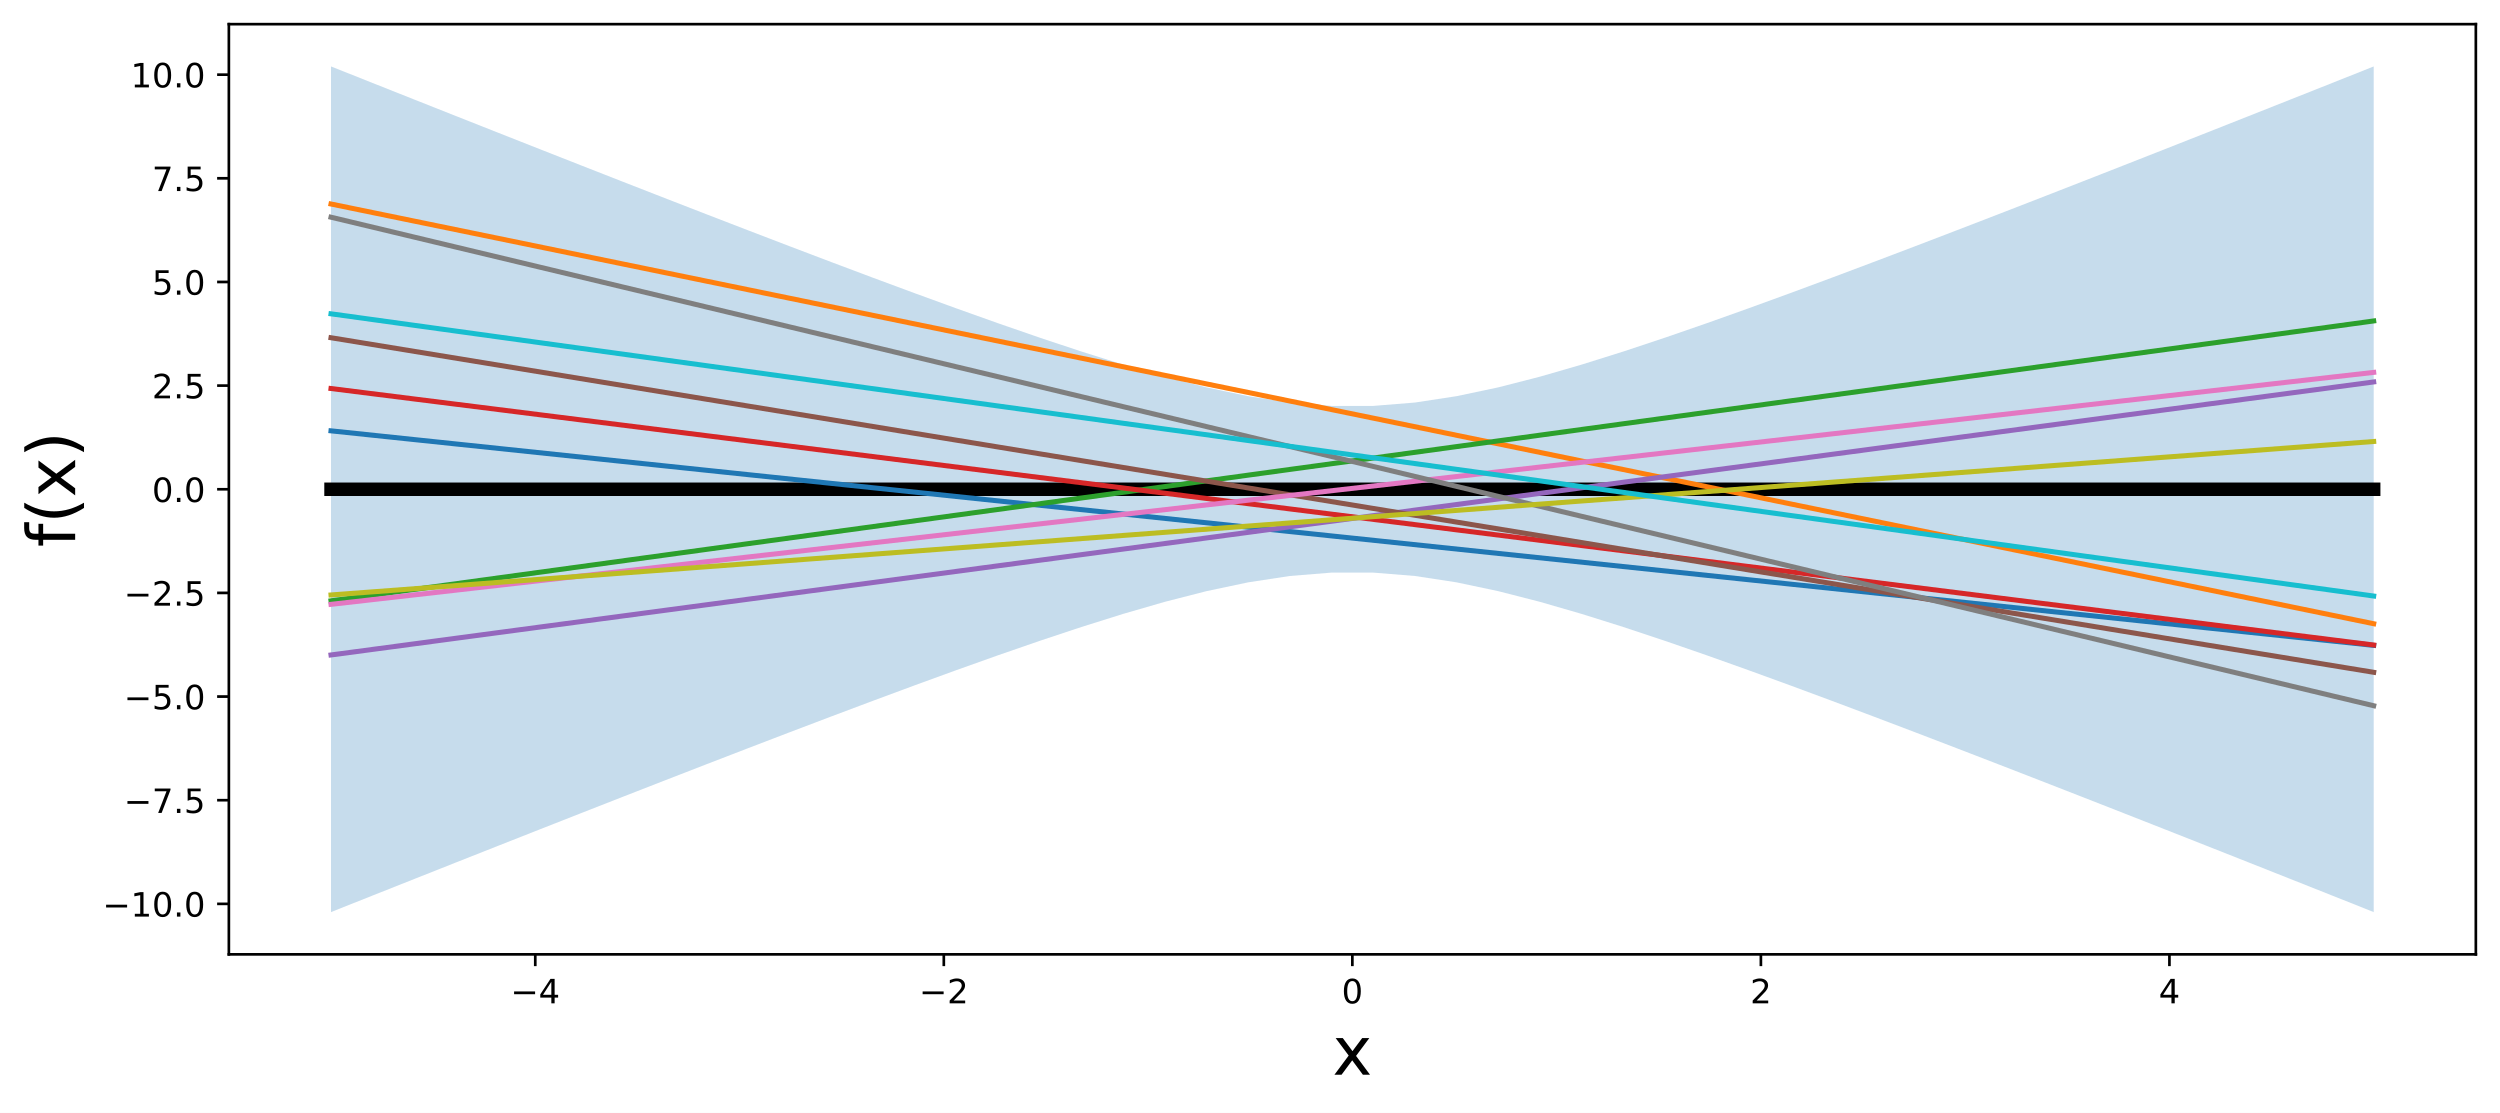
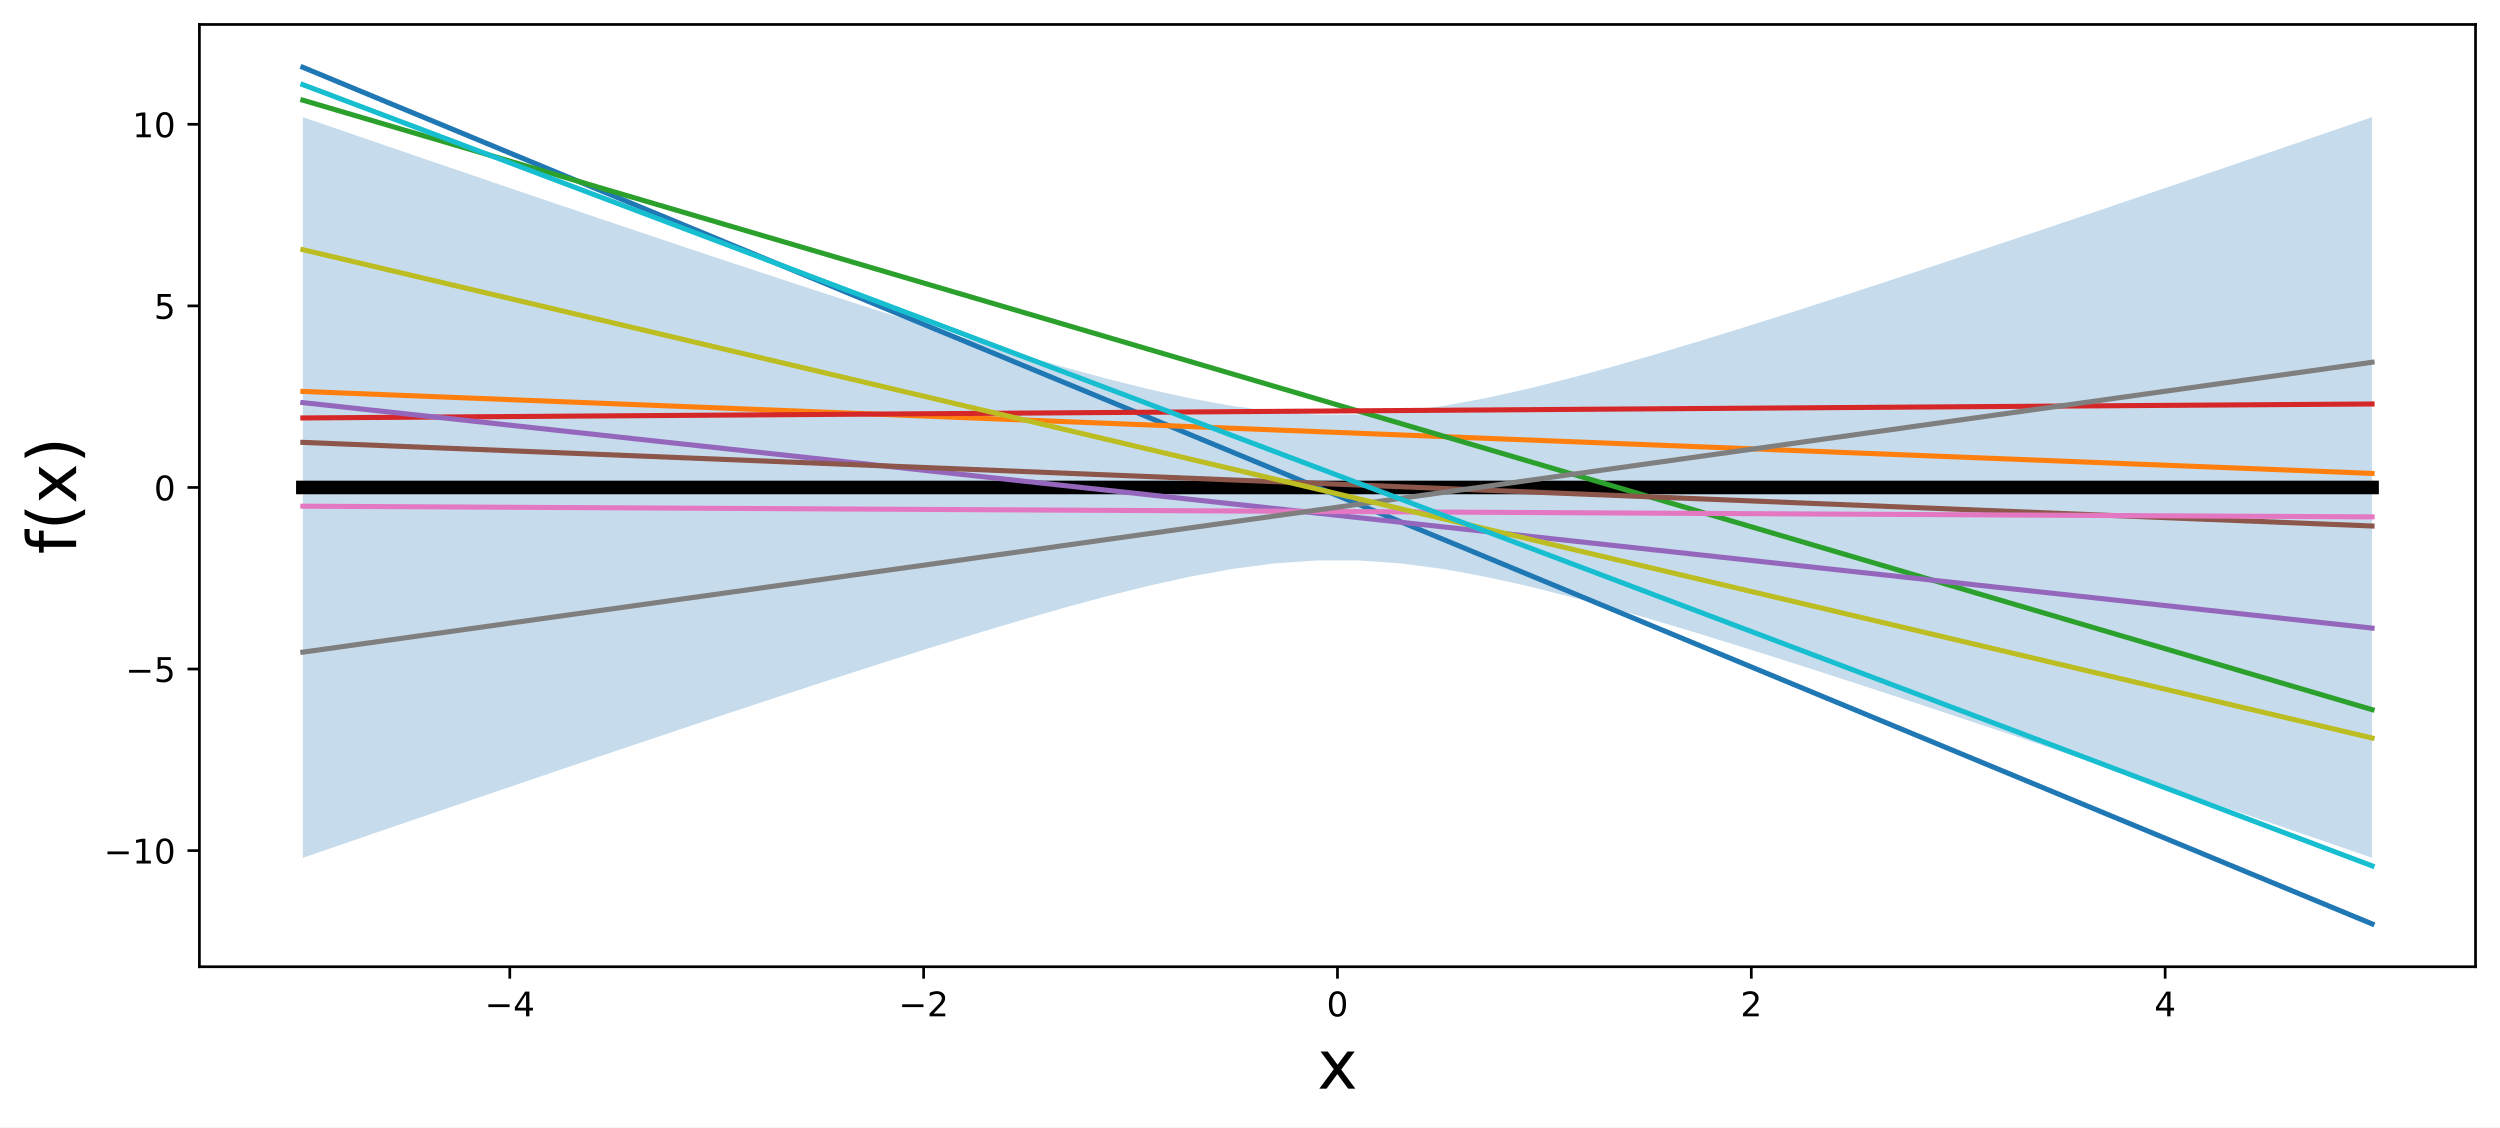
- <svg xmlns="http://www.w3.org/2000/svg" xmlns:xlink="http://www.w3.org/1999/xlink" width="745.002pt" height="331.634pt" viewBox="0 0 745.002 331.634" version="1.1">
+ <svg xmlns="http://www.w3.org/2000/svg" xmlns:xlink="http://www.w3.org/1999/xlink" width="735.461pt" height="331.634pt" viewBox="0 0 735.461 331.634" version="1.1">
  <defs>
    <style type="text/css">*{stroke-linejoin: round; stroke-linecap: butt}</style>
  </defs>
  <g id="figure_1">
    <g id="patch_1">
-       <path d="M 0 331.634  L 745.002 331.634  L 745.002 0  L 0 0  z " style="fill: #ffffff" />
+       <path d="M 0 331.634  L 735.461 331.634  L 735.461 0  L 0 0  z " style="fill: #ffffff" />
    </g>
    <g id="axes_1">
      <g id="patch_2">
-         <path d="M 68.202 284.4  L 737.802 284.4  L 737.802 7.2  L 68.202 7.2  z " style="fill: #ffffff" />
+         <path d="M 58.661 284.4  L 728.261 284.4  L 728.261 7.2  L 58.661 7.2  z " style="fill: #ffffff" />
      </g>
      <g id="PolyCollection_1">
-         <path d="M 98.638 19.8  L 98.638 271.8  L 111.061 266.859  L 123.484 261.927  L 135.907 257.004  L 148.33 252.093  L 160.753 247.195  L 173.176 242.312  L 185.599 237.446  L 198.022 232.601  L 210.445 227.779  L 222.868 222.986  L 235.291 218.226  L 247.714 213.508  L 260.137 208.839  L 272.56 204.233  L 284.983 199.706  L 297.406 195.278  L 309.829 190.979  L 322.252 186.85  L 334.675 182.947  L 347.098 179.35  L 359.521 176.167  L 371.944 173.541  L 384.367 171.643  L 396.79 170.639  L 409.213 170.639  L 421.636 171.643  L 434.059 173.541  L 446.482 176.167  L 458.905 179.35  L 471.328 182.947  L 483.751 186.85  L 496.174 190.979  L 508.597 195.278  L 521.02 199.706  L 533.443 204.233  L 545.866 208.839  L 558.289 213.508  L 570.712 218.226  L 583.135 222.986  L 595.558 227.779  L 607.981 232.601  L 620.404 237.446  L 632.827 242.312  L 645.25 247.195  L 657.673 252.093  L 670.096 257.004  L 682.519 261.927  L 694.942 266.859  L 707.365 271.8  L 707.365 19.8  L 707.365 19.8  L 694.942 24.741  L 682.519 29.673  L 670.096 34.596  L 657.673 39.507  L 645.25 44.405  L 632.827 49.288  L 620.404 54.154  L 607.981 58.999  L 595.558 63.821  L 583.135 68.614  L 570.712 73.374  L 558.289 78.092  L 545.866 82.761  L 533.443 87.367  L 521.02 91.894  L 508.597 96.322  L 496.174 100.621  L 483.751 104.75  L 471.328 108.653  L 458.905 112.25  L 446.482 115.433  L 434.059 118.059  L 421.636 119.957  L 409.213 120.961  L 396.79 120.961  L 384.367 119.957  L 371.944 118.059  L 359.521 115.433  L 347.098 112.25  L 334.675 108.653  L 322.252 104.75  L 309.829 100.621  L 297.406 96.322  L 284.983 91.894  L 272.56 87.367  L 260.137 82.761  L 247.714 78.092  L 235.291 73.374  L 222.868 68.614  L 210.445 63.821  L 198.022 58.999  L 185.599 54.154  L 173.176 49.288  L 160.753 44.405  L 148.33 39.507  L 135.907 34.596  L 123.484 29.673  L 111.061 24.741  L 98.638 19.8  z " clip-path="url(#p9e3cfed2d1)" style="fill: #1f77b4; fill-opacity: 0.25" />
+         <path d="M 89.097 34.459  L 89.097 252.35  L 101.52 248.078  L 113.943 243.813  L 126.366 239.557  L 138.789 235.311  L 151.212 231.076  L 163.635 226.854  L 176.058 222.646  L 188.481 218.457  L 200.904 214.288  L 213.327 210.143  L 225.75 206.028  L 238.173 201.948  L 250.596 197.911  L 263.019 193.929  L 275.442 190.014  L 287.865 186.185  L 300.288 182.468  L 312.711 178.898  L 325.134 175.524  L 337.557 172.413  L 349.98 169.661  L 362.403 167.391  L 374.826 165.749  L 387.249 164.881  L 399.672 164.881  L 412.095 165.749  L 424.518 167.391  L 436.941 169.661  L 449.364 172.413  L 461.787 175.524  L 474.21 178.898  L 486.633 182.468  L 499.056 186.185  L 511.479 190.014  L 523.902 193.929  L 536.326 197.911  L 548.749 201.948  L 561.172 206.028  L 573.595 210.143  L 586.018 214.288  L 598.441 218.457  L 610.864 222.646  L 623.287 226.854  L 635.71 231.076  L 648.133 235.311  L 660.556 239.557  L 672.979 243.813  L 685.402 248.078  L 697.825 252.35  L 697.825 34.459  L 697.825 34.459  L 685.402 38.731  L 672.979 42.995  L 660.556 47.252  L 648.133 51.498  L 635.71 55.733  L 623.287 59.955  L 610.864 64.162  L 598.441 68.352  L 586.018 72.521  L 573.595 76.666  L 561.172 80.781  L 548.749 84.861  L 536.326 88.897  L 523.902 92.88  L 511.479 96.795  L 499.056 100.623  L 486.633 104.34  L 474.21 107.91  L 461.787 111.285  L 449.364 114.395  L 436.941 117.148  L 424.518 119.418  L 412.095 121.06  L 399.672 121.927  L 387.249 121.927  L 374.826 121.06  L 362.403 119.418  L 349.98 117.148  L 337.557 114.395  L 325.134 111.285  L 312.711 107.91  L 300.288 104.34  L 287.865 100.623  L 275.442 96.795  L 263.019 92.88  L 250.596 88.897  L 238.173 84.861  L 225.75 80.781  L 213.327 76.666  L 200.904 72.521  L 188.481 68.352  L 176.058 64.162  L 163.635 59.955  L 151.212 55.733  L 138.789 51.498  L 126.366 47.252  L 113.943 42.995  L 101.52 38.731  L 89.097 34.459  z " clip-path="url(#p2c6dbf702c)" style="fill: #1f77b4; fill-opacity: 0.25" />
      </g>
      <g id="matplotlib.axis_1">
        <g id="xtick_1">
          <g id="line2d_1">
            <defs>
-               <path id="mcf275ff64c" d="M 0 0  L 0 3.5  " style="stroke: #000000; stroke-width: 0.8" />
-             </defs>
-             <g>
-               <use xlink:href="#mcf275ff64c" x="159.511" y="284.4" style="stroke: #000000; stroke-width: 0.8" />
+               <path id="m87b56125c9" d="M 0 0  L 0 3.5  " style="stroke: #000000; stroke-width: 0.8" />
+             </defs>
+             <g>
+               <use xlink:href="#m87b56125c9" x="149.97" y="284.4" style="stroke: #000000; stroke-width: 0.8" />
            </g>
          </g>
          <g id="text_1">
-             <g transform="translate(152.1396 298.9984) scale(0.1 -0.1)">
+             <g transform="translate(142.5989 298.9984) scale(0.1 -0.1)">
              <defs>
                <path id="DejaVuSans-2212" d="M 678 2272  L 4684 2272  L 4684 1741  L 678 1741  L 678 2272  z " transform="scale(0.015625)" />
                <path id="DejaVuSans-34" d="M 2419 4116  L 825 1625  L 2419 1625  L 2419 4116  z M 2253 4666  L 3047 4666  L 3047 1625  L 3713 1625  L 3713 1100  L 3047 1100  L 3047 0  L 2419 0  L 2419 1100  L 313 1100  L 313 1709  L 2253 4666  z " transform="scale(0.015625)" />
              </defs>
              <use xlink:href="#DejaVuSans-2212" />
              <use xlink:href="#DejaVuSans-34" x="83.789" />
            </g>
          </g>
        </g>
        <g id="xtick_2">
          <g id="line2d_2">
            <g>
-               <use xlink:href="#mcf275ff64c" x="281.256" y="284.4" style="stroke: #000000; stroke-width: 0.8" />
+               <use xlink:href="#m87b56125c9" x="271.715" y="284.4" style="stroke: #000000; stroke-width: 0.8" />
            </g>
          </g>
          <g id="text_2">
-             <g transform="translate(273.885 298.9984) scale(0.1 -0.1)">
+             <g transform="translate(264.3444 298.9984) scale(0.1 -0.1)">
              <defs>
                <path id="DejaVuSans-32" d="M 1228 531  L 3431 531  L 3431 0  L 469 0  L 469 531  Q 828 903 1448 1529  Q 2069 2156 2228 2338  Q 2531 2678 2651 2914  Q 2772 3150 2772 3378  Q 2772 3750 2511 3984  Q 2250 4219 1831 4219  Q 1534 4219 1204 4116  Q 875 4013 500 3803  L 500 4441  Q 881 4594 1212 4672  Q 1544 4750 1819 4750  Q 2544 4750 2975 4387  Q 3406 4025 3406 3419  Q 3406 3131 3298 2873  Q 3191 2616 2906 2266  Q 2828 2175 2409 1742  Q 1991 1309 1228 531  z " transform="scale(0.015625)" />
              </defs>
              <use xlink:href="#DejaVuSans-2212" />
              <use xlink:href="#DejaVuSans-32" x="83.789" />
            </g>
          </g>
        </g>
        <g id="xtick_3">
          <g id="line2d_3">
            <g>
-               <use xlink:href="#mcf275ff64c" x="403.002" y="284.4" style="stroke: #000000; stroke-width: 0.8" />
+               <use xlink:href="#m87b56125c9" x="393.461" y="284.4" style="stroke: #000000; stroke-width: 0.8" />
            </g>
          </g>
          <g id="text_3">
-             <g transform="translate(399.8203 298.9984) scale(0.1 -0.1)">
+             <g transform="translate(390.2797 298.9984) scale(0.1 -0.1)">
              <defs>
                <path id="DejaVuSans-30" d="M 2034 4250  Q 1547 4250 1301 3770  Q 1056 3291 1056 2328  Q 1056 1369 1301 889  Q 1547 409 2034 409  Q 2525 409 2770 889  Q 3016 1369 3016 2328  Q 3016 3291 2770 3770  Q 2525 4250 2034 4250  z M 2034 4750  Q 2819 4750 3233 4129  Q 3647 3509 3647 2328  Q 3647 1150 3233 529  Q 2819 -91 2034 -91  Q 1250 -91 836 529  Q 422 1150 422 2328  Q 422 3509 836 4129  Q 1250 4750 2034 4750  z " transform="scale(0.015625)" />
              </defs>
              <use xlink:href="#DejaVuSans-30" />
            </g>
          </g>
        </g>
        <g id="xtick_4">
          <g id="line2d_4">
            <g>
-               <use xlink:href="#mcf275ff64c" x="524.747" y="284.4" style="stroke: #000000; stroke-width: 0.8" />
+               <use xlink:href="#m87b56125c9" x="515.206" y="284.4" style="stroke: #000000; stroke-width: 0.8" />
            </g>
          </g>
          <g id="text_4">
-             <g transform="translate(521.5658 298.9984) scale(0.1 -0.1)">
+             <g transform="translate(512.0251 298.9984) scale(0.1 -0.1)">
              <use xlink:href="#DejaVuSans-32" />
            </g>
          </g>
        </g>
        <g id="xtick_5">
          <g id="line2d_5">
            <g>
-               <use xlink:href="#mcf275ff64c" x="646.492" y="284.4" style="stroke: #000000; stroke-width: 0.8" />
+               <use xlink:href="#m87b56125c9" x="636.952" y="284.4" style="stroke: #000000; stroke-width: 0.8" />
            </g>
          </g>
          <g id="text_5">
-             <g transform="translate(643.3112 298.9984) scale(0.1 -0.1)">
+             <g transform="translate(633.7706 298.9984) scale(0.1 -0.1)">
              <use xlink:href="#DejaVuSans-34" />
            </g>
          </g>
        </g>
        <g id="text_6">
-           <g transform="translate(397.0828 320.275) scale(0.2 -0.2)">
+           <g transform="translate(387.5422 320.275) scale(0.2 -0.2)">
            <defs>
              <path id="DejaVuSans-78" d="M 3513 3500  L 2247 1797  L 3578 0  L 2900 0  L 1881 1375  L 863 0  L 184 0  L 1544 1831  L 300 3500  L 978 3500  L 1906 2253  L 2834 3500  L 3513 3500  z " transform="scale(0.015625)" />
            </defs>
            <use xlink:href="#DejaVuSans-78" />
          </g>
        </g>
      </g>
      <g id="matplotlib.axis_2">
        <g id="ytick_1">
          <g id="line2d_6">
            <defs>
-               <path id="me058c5021a" d="M 0 0  L -3.5 0  " style="stroke: #000000; stroke-width: 0.8" />
-             </defs>
-             <g>
-               <use xlink:href="#me058c5021a" x="68.202" y="269.353" style="stroke: #000000; stroke-width: 0.8" />
+               <path id="m46a0910a2d" d="M 0 0  L -3.5 0  " style="stroke: #000000; stroke-width: 0.8" />
+             </defs>
+             <g>
+               <use xlink:href="#m46a0910a2d" x="58.661" y="250.235" style="stroke: #000000; stroke-width: 0.8" />
            </g>
          </g>
          <g id="text_7">
-             <g transform="translate(30.55625 273.1524) scale(0.1 -0.1)">
+             <g transform="translate(30.55625 254.0337) scale(0.1 -0.1)">
              <defs>
                <path id="DejaVuSans-31" d="M 794 531  L 1825 531  L 1825 4091  L 703 3866  L 703 4441  L 1819 4666  L 2450 4666  L 2450 531  L 3481 531  L 3481 0  L 794 0  L 794 531  z " transform="scale(0.015625)" />
-                 <path id="DejaVuSans-2e" d="M 684 794  L 1344 794  L 1344 0  L 684 0  L 684 794  z " transform="scale(0.015625)" />
              </defs>
              <use xlink:href="#DejaVuSans-2212" />
              <use xlink:href="#DejaVuSans-31" x="83.789" />
              <use xlink:href="#DejaVuSans-30" x="147.412" />
-               <use xlink:href="#DejaVuSans-2e" x="211.035" />
-               <use xlink:href="#DejaVuSans-30" x="242.822" />
            </g>
          </g>
        </g>
        <g id="ytick_2">
          <g id="line2d_7">
            <g>
-               <use xlink:href="#me058c5021a" x="68.202" y="238.465" style="stroke: #000000; stroke-width: 0.8" />
+               <use xlink:href="#m46a0910a2d" x="58.661" y="196.819" style="stroke: #000000; stroke-width: 0.8" />
            </g>
          </g>
          <g id="text_8">
-             <g transform="translate(36.91875 242.2641) scale(0.1 -0.1)">
-               <defs>
-                 <path id="DejaVuSans-37" d="M 525 4666  L 3525 4666  L 3525 4397  L 1831 0  L 1172 0  L 2766 4134  L 525 4134  L 525 4666  z " transform="scale(0.015625)" />
+             <g transform="translate(36.91875 200.6186) scale(0.1 -0.1)">
+               <defs>
                <path id="DejaVuSans-35" d="M 691 4666  L 3169 4666  L 3169 4134  L 1269 4134  L 1269 2991  Q 1406 3038 1543 3061  Q 1681 3084 1819 3084  Q 2600 3084 3056 2656  Q 3513 2228 3513 1497  Q 3513 744 3044 326  Q 2575 -91 1722 -91  Q 1428 -91 1123 -41  Q 819 9 494 109  L 494 744  Q 775 591 1075 516  Q 1375 441 1709 441  Q 2250 441 2565 725  Q 2881 1009 2881 1497  Q 2881 1984 2565 2268  Q 2250 2553 1709 2553  Q 1456 2553 1204 2497  Q 953 2441 691 2322  L 691 4666  z " transform="scale(0.015625)" />
              </defs>
              <use xlink:href="#DejaVuSans-2212" />
-               <use xlink:href="#DejaVuSans-37" x="83.789" />
-               <use xlink:href="#DejaVuSans-2e" x="147.412" />
-               <use xlink:href="#DejaVuSans-35" x="179.199" />
+               <use xlink:href="#DejaVuSans-35" x="83.789" />
            </g>
          </g>
        </g>
        <g id="ytick_3">
          <g id="line2d_8">
            <g>
-               <use xlink:href="#me058c5021a" x="68.202" y="207.577" style="stroke: #000000; stroke-width: 0.8" />
+               <use xlink:href="#m46a0910a2d" x="58.661" y="143.404" style="stroke: #000000; stroke-width: 0.8" />
            </g>
          </g>
          <g id="text_9">
-             <g transform="translate(36.91875 211.3758) scale(0.1 -0.1)">
-               <use xlink:href="#DejaVuSans-2212" />
-               <use xlink:href="#DejaVuSans-35" x="83.789" />
-               <use xlink:href="#DejaVuSans-2e" x="147.412" />
-               <use xlink:href="#DejaVuSans-30" x="179.199" />
+             <g transform="translate(45.29844 147.2036) scale(0.1 -0.1)">
+               <use xlink:href="#DejaVuSans-30" />
            </g>
          </g>
        </g>
        <g id="ytick_4">
          <g id="line2d_9">
            <g>
-               <use xlink:href="#me058c5021a" x="68.202" y="176.688" style="stroke: #000000; stroke-width: 0.8" />
+               <use xlink:href="#m46a0910a2d" x="58.661" y="89.989" style="stroke: #000000; stroke-width: 0.8" />
            </g>
          </g>
          <g id="text_10">
-             <g transform="translate(36.91875 180.4875) scale(0.1 -0.1)">
-               <use xlink:href="#DejaVuSans-2212" />
-               <use xlink:href="#DejaVuSans-32" x="83.789" />
-               <use xlink:href="#DejaVuSans-2e" x="147.412" />
-               <use xlink:href="#DejaVuSans-35" x="179.199" />
+             <g transform="translate(45.29844 93.78849) scale(0.1 -0.1)">
+               <use xlink:href="#DejaVuSans-35" />
            </g>
          </g>
        </g>
        <g id="ytick_5">
          <g id="line2d_10">
            <g>
-               <use xlink:href="#me058c5021a" x="68.202" y="145.8" style="stroke: #000000; stroke-width: 0.8" />
+               <use xlink:href="#m46a0910a2d" x="58.661" y="36.574" style="stroke: #000000; stroke-width: 0.8" />
            </g>
          </g>
          <g id="text_11">
-             <g transform="translate(45.29844 149.5992) scale(0.1 -0.1)">
-               <use xlink:href="#DejaVuSans-30" />
-               <use xlink:href="#DejaVuSans-2e" x="63.623" />
-               <use xlink:href="#DejaVuSans-30" x="95.41" />
-             </g>
-           </g>
-         </g>
-         <g id="ytick_6">
-           <g id="line2d_11">
-             <g>
-               <use xlink:href="#me058c5021a" x="68.202" y="114.912" style="stroke: #000000; stroke-width: 0.8" />
-             </g>
-           </g>
-           <g id="text_12">
-             <g transform="translate(45.29844 118.7109) scale(0.1 -0.1)">
-               <use xlink:href="#DejaVuSans-32" />
-               <use xlink:href="#DejaVuSans-2e" x="63.623" />
-               <use xlink:href="#DejaVuSans-35" x="95.41" />
-             </g>
-           </g>
-         </g>
-         <g id="ytick_7">
-           <g id="line2d_12">
-             <g>
-               <use xlink:href="#me058c5021a" x="68.202" y="84.023" style="stroke: #000000; stroke-width: 0.8" />
-             </g>
-           </g>
-           <g id="text_13">
-             <g transform="translate(45.29844 87.82264) scale(0.1 -0.1)">
-               <use xlink:href="#DejaVuSans-35" />
-               <use xlink:href="#DejaVuSans-2e" x="63.623" />
-               <use xlink:href="#DejaVuSans-30" x="95.41" />
-             </g>
-           </g>
-         </g>
-         <g id="ytick_8">
-           <g id="line2d_13">
-             <g>
-               <use xlink:href="#me058c5021a" x="68.202" y="53.135" style="stroke: #000000; stroke-width: 0.8" />
-             </g>
-           </g>
-           <g id="text_14">
-             <g transform="translate(45.29844 56.93435) scale(0.1 -0.1)">
-               <use xlink:href="#DejaVuSans-37" />
-               <use xlink:href="#DejaVuSans-2e" x="63.623" />
-               <use xlink:href="#DejaVuSans-35" x="95.41" />
-             </g>
-           </g>
-         </g>
-         <g id="ytick_9">
-           <g id="line2d_14">
-             <g>
-               <use xlink:href="#me058c5021a" x="68.202" y="22.247" style="stroke: #000000; stroke-width: 0.8" />
-             </g>
-           </g>
-           <g id="text_15">
-             <g transform="translate(38.93594 26.04605) scale(0.1 -0.1)">
+             <g transform="translate(38.93594 40.3734) scale(0.1 -0.1)">
              <use xlink:href="#DejaVuSans-31" />
              <use xlink:href="#DejaVuSans-30" x="63.623" />
-               <use xlink:href="#DejaVuSans-2e" x="127.246" />
-               <use xlink:href="#DejaVuSans-30" x="159.033" />
-             </g>
-           </g>
-         </g>
-         <g id="text_16">
+             </g>
+           </g>
+         </g>
+         <g id="text_12">
          <g transform="translate(22.39688 163.0422) rotate(-90) scale(0.2 -0.2)">
            <defs>
              <path id="DejaVuSans-66" d="M 2375 4863  L 2375 4384  L 1825 4384  Q 1516 4384 1395 4259  Q 1275 4134 1275 3809  L 1275 3500  L 2222 3500  L 2222 3053  L 1275 3053  L 1275 0  L 697 0  L 697 3053  L 147 3053  L 147 3500  L 697 3500  L 697 3744  Q 697 4328 969 4595  Q 1241 4863 1831 4863  L 2375 4863  z " transform="scale(0.015625)" />
              <path id="DejaVuSans-28" d="M 1984 4856  Q 1566 4138 1362 3434  Q 1159 2731 1159 2009  Q 1159 1288 1364 580  Q 1569 -128 1984 -844  L 1484 -844  Q 1016 -109 783 600  Q 550 1309 550 2009  Q 550 2706 781 3412  Q 1013 4119 1484 4856  L 1984 4856  z " transform="scale(0.015625)" />
              <path id="DejaVuSans-29" d="M 513 4856  L 1013 4856  Q 1481 4119 1714 3412  Q 1947 2706 1947 2009  Q 1947 1309 1714 600  Q 1481 -109 1013 -844  L 513 -844  Q 928 -128 1133 580  Q 1338 1288 1338 2009  Q 1338 2731 1133 3434  Q 928 4138 513 4856  z " transform="scale(0.015625)" />
            </defs>
            <use xlink:href="#DejaVuSans-66" />
            <use xlink:href="#DejaVuSans-28" x="35.205" />
            <use xlink:href="#DejaVuSans-78" x="74.219" />
            <use xlink:href="#DejaVuSans-29" x="133.398" />
          </g>
        </g>
      </g>
+       <g id="line2d_11">
+         <path d="M 89.097 143.404  L 101.52 143.404  L 113.943 143.404  L 126.366 143.404  L 138.789 143.404  L 151.212 143.404  L 163.635 143.404  L 176.058 143.404  L 188.481 143.404  L 200.904 143.404  L 213.327 143.404  L 225.75 143.404  L 238.173 143.404  L 250.596 143.404  L 263.019 143.404  L 275.442 143.404  L 287.865 143.404  L 300.288 143.404  L 312.711 143.404  L 325.134 143.404  L 337.557 143.404  L 349.98 143.404  L 362.403 143.404  L 374.826 143.404  L 387.249 143.404  L 399.672 143.404  L 412.095 143.404  L 424.518 143.404  L 436.941 143.404  L 449.364 143.404  L 461.787 143.404  L 474.21 143.404  L 486.633 143.404  L 499.056 143.404  L 511.479 143.404  L 523.902 143.404  L 536.326 143.404  L 548.749 143.404  L 561.172 143.404  L 573.595 143.404  L 586.018 143.404  L 598.441 143.404  L 610.864 143.404  L 623.287 143.404  L 635.71 143.404  L 648.133 143.404  L 660.556 143.404  L 672.979 143.404  L 685.402 143.404  L 697.825 143.404  " clip-path="url(#p2c6dbf702c)" style="fill: none; stroke: #000000; stroke-width: 4; stroke-linecap: square" />
+       </g>
+       <g id="line2d_12">
+         <path d="M 89.097 19.8  L 101.52 24.943  L 113.943 30.086  L 126.366 35.229  L 138.789 40.371  L 151.212 45.514  L 163.635 50.657  L 176.058 55.8  L 188.481 60.943  L 200.904 66.086  L 213.327 71.229  L 225.75 76.371  L 238.173 81.514  L 250.596 86.657  L 263.019 91.8  L 275.442 96.943  L 287.865 102.086  L 300.288 107.229  L 312.711 112.371  L 325.134 117.514  L 337.557 122.657  L 349.98 127.8  L 362.403 132.943  L 374.826 138.086  L 387.249 143.229  L 399.672 148.371  L 412.095 153.514  L 424.518 158.657  L 436.941 163.8  L 449.364 168.943  L 461.787 174.086  L 474.21 179.229  L 486.633 184.371  L 499.056 189.514  L 511.479 194.657  L 523.902 199.8  L 536.326 204.943  L 548.749 210.086  L 561.172 215.229  L 573.595 220.371  L 586.018 225.514  L 598.441 230.657  L 610.864 235.8  L 623.287 240.943  L 635.71 246.086  L 648.133 251.229  L 660.556 256.371  L 672.979 261.514  L 685.402 266.657  L 697.825 271.8  " clip-path="url(#p2c6dbf702c)" style="fill: none; stroke: #1f77b4; stroke-width: 1.5; stroke-linecap: square" />
+       </g>
+       <g id="line2d_13">
+         <path d="M 89.097 115.153  L 101.52 115.645  L 113.943 116.137  L 126.366 116.629  L 138.789 117.121  L 151.212 117.614  L 163.635 118.106  L 176.058 118.598  L 188.481 119.09  L 200.904 119.582  L 213.327 120.074  L 225.75 120.566  L 238.173 121.058  L 250.596 121.55  L 263.019 122.042  L 275.442 122.534  L 287.865 123.026  L 300.288 123.519  L 312.711 124.011  L 325.134 124.503  L 337.557 124.995  L 349.98 125.487  L 362.403 125.979  L 374.826 126.471  L 387.249 126.963  L 399.672 127.455  L 412.095 127.947  L 424.518 128.439  L 436.941 128.932  L 449.364 129.424  L 461.787 129.916  L 474.21 130.408  L 486.633 130.9  L 499.056 131.392  L 511.479 131.884  L 523.902 132.376  L 536.326 132.868  L 548.749 133.36  L 561.172 133.852  L 573.595 134.345  L 586.018 134.837  L 598.441 135.329  L 610.864 135.821  L 623.287 136.313  L 635.71 136.805  L 648.133 137.297  L 660.556 137.789  L 672.979 138.281  L 685.402 138.773  L 697.825 139.265  " clip-path="url(#p2c6dbf702c)" style="fill: none; stroke: #ff7f0e; stroke-width: 1.5; stroke-linecap: square" />
+       </g>
+       <g id="line2d_14">
+         <path d="M 89.097 29.471  L 101.52 33.13  L 113.943 36.789  L 126.366 40.448  L 138.789 44.108  L 151.212 47.767  L 163.635 51.426  L 176.058 55.085  L 188.481 58.744  L 200.904 62.403  L 213.327 66.062  L 225.75 69.721  L 238.173 73.38  L 250.596 77.039  L 263.019 80.698  L 275.442 84.357  L 287.865 88.016  L 300.288 91.675  L 312.711 95.334  L 325.134 98.994  L 337.557 102.653  L 349.98 106.312  L 362.403 109.971  L 374.826 113.63  L 387.249 117.289  L 399.672 120.948  L 412.095 124.607  L 424.518 128.266  L 436.941 131.925  L 449.364 135.584  L 461.787 139.243  L 474.21 142.902  L 486.633 146.561  L 499.056 150.22  L 511.479 153.879  L 523.902 157.539  L 536.326 161.198  L 548.749 164.857  L 561.172 168.516  L 573.595 172.175  L 586.018 175.834  L 598.441 179.493  L 610.864 183.152  L 623.287 186.811  L 635.71 190.47  L 648.133 194.129  L 660.556 197.788  L 672.979 201.447  L 685.402 205.106  L 697.825 208.765  " clip-path="url(#p2c6dbf702c)" style="fill: none; stroke: #2ca02c; stroke-width: 1.5; stroke-linecap: square" />
+       </g>
      <g id="line2d_15">
-         <path d="M 98.638 145.8  L 111.061 145.8  L 123.484 145.8  L 135.907 145.8  L 148.33 145.8  L 160.753 145.8  L 173.176 145.8  L 185.599 145.8  L 198.022 145.8  L 210.445 145.8  L 222.868 145.8  L 235.291 145.8  L 247.714 145.8  L 260.137 145.8  L 272.56 145.8  L 284.983 145.8  L 297.406 145.8  L 309.829 145.8  L 322.252 145.8  L 334.675 145.8  L 347.098 145.8  L 359.521 145.8  L 371.944 145.8  L 384.367 145.8  L 396.79 145.8  L 409.213 145.8  L 421.636 145.8  L 434.059 145.8  L 446.482 145.8  L 458.905 145.8  L 471.328 145.8  L 483.751 145.8  L 496.174 145.8  L 508.597 145.8  L 521.02 145.8  L 533.443 145.8  L 545.866 145.8  L 558.289 145.8  L 570.712 145.8  L 583.135 145.8  L 595.558 145.8  L 607.981 145.8  L 620.404 145.8  L 632.827 145.8  L 645.25 145.8  L 657.673 145.8  L 670.096 145.8  L 682.519 145.8  L 694.942 145.8  L 707.365 145.8  " clip-path="url(#p9e3cfed2d1)" style="fill: none; stroke: #000000; stroke-width: 4; stroke-linecap: square" />
+         <path d="M 89.097 122.953  L 101.52 122.869  L 113.943 122.785  L 126.366 122.701  L 138.789 122.617  L 151.212 122.533  L 163.635 122.45  L 176.058 122.366  L 188.481 122.282  L 200.904 122.198  L 213.327 122.114  L 225.75 122.03  L 238.173 121.946  L 250.596 121.863  L 263.019 121.779  L 275.442 121.695  L 287.865 121.611  L 300.288 121.527  L 312.711 121.443  L 325.134 121.359  L 337.557 121.276  L 349.98 121.192  L 362.403 121.108  L 374.826 121.024  L 387.249 120.94  L 399.672 120.856  L 412.095 120.772  L 424.518 120.689  L 436.941 120.605  L 449.364 120.521  L 461.787 120.437  L 474.21 120.353  L 486.633 120.269  L 499.056 120.185  L 511.479 120.102  L 523.902 120.018  L 536.326 119.934  L 548.749 119.85  L 561.172 119.766  L 573.595 119.682  L 586.018 119.598  L 598.441 119.515  L 610.864 119.431  L 623.287 119.347  L 635.71 119.263  L 648.133 119.179  L 660.556 119.095  L 672.979 119.011  L 685.402 118.928  L 697.825 118.844  " clip-path="url(#p2c6dbf702c)" style="fill: none; stroke: #d62728; stroke-width: 1.5; stroke-linecap: square" />
      </g>
      <g id="line2d_16">
-         <path d="M 98.638 128.389  L 111.061 129.694  L 123.484 130.999  L 135.907 132.303  L 148.33 133.608  L 160.753 134.913  L 173.176 136.218  L 185.599 137.523  L 198.022 138.827  L 210.445 140.132  L 222.868 141.437  L 235.291 142.742  L 247.714 144.047  L 260.137 145.351  L 272.56 146.656  L 284.983 147.961  L 297.406 149.266  L 309.829 150.571  L 322.252 151.876  L 334.675 153.18  L 347.098 154.485  L 359.521 155.79  L 371.944 157.095  L 384.367 158.4  L 396.79 159.704  L 409.213 161.009  L 421.636 162.314  L 434.059 163.619  L 446.482 164.924  L 458.905 166.228  L 471.328 167.533  L 483.751 168.838  L 496.174 170.143  L 508.597 171.448  L 521.02 172.753  L 533.443 174.057  L 545.866 175.362  L 558.289 176.667  L 570.712 177.972  L 583.135 179.277  L 595.558 180.581  L 607.981 181.886  L 620.404 183.191  L 632.827 184.496  L 645.25 185.801  L 657.673 187.105  L 670.096 188.41  L 682.519 189.715  L 694.942 191.02  L 707.365 192.325  " clip-path="url(#p9e3cfed2d1)" style="fill: none; stroke: #1f77b4; stroke-width: 1.5; stroke-linecap: square" />
+         <path d="M 89.097 118.443  L 101.52 119.797  L 113.943 121.151  L 126.366 122.504  L 138.789 123.858  L 151.212 125.212  L 163.635 126.566  L 176.058 127.919  L 188.481 129.273  L 200.904 130.627  L 213.327 131.981  L 225.75 133.334  L 238.173 134.688  L 250.596 136.042  L 263.019 137.396  L 275.442 138.749  L 287.865 140.103  L 300.288 141.457  L 312.711 142.811  L 325.134 144.164  L 337.557 145.518  L 349.98 146.872  L 362.403 148.225  L 374.826 149.579  L 387.249 150.933  L 399.672 152.287  L 412.095 153.64  L 424.518 154.994  L 436.941 156.348  L 449.364 157.702  L 461.787 159.055  L 474.21 160.409  L 486.633 161.763  L 499.056 163.117  L 511.479 164.47  L 523.902 165.824  L 536.326 167.178  L 548.749 168.532  L 561.172 169.885  L 573.595 171.239  L 586.018 172.593  L 598.441 173.947  L 610.864 175.3  L 623.287 176.654  L 635.71 178.008  L 648.133 179.361  L 660.556 180.715  L 672.979 182.069  L 685.402 183.423  L 697.825 184.776  " clip-path="url(#p2c6dbf702c)" style="fill: none; stroke: #9467bd; stroke-width: 1.5; stroke-linecap: square" />
      </g>
      <g id="line2d_17">
-         <path d="M 98.638 60.794  L 111.061 63.347  L 123.484 65.899  L 135.907 68.452  L 148.33 71.005  L 160.753 73.557  L 173.176 76.11  L 185.599 78.663  L 198.022 81.215  L 210.445 83.768  L 222.868 86.321  L 235.291 88.873  L 247.714 91.426  L 260.137 93.979  L 272.56 96.531  L 284.983 99.084  L 297.406 101.637  L 309.829 104.19  L 322.252 106.742  L 334.675 109.295  L 347.098 111.848  L 359.521 114.4  L 371.944 116.953  L 384.367 119.506  L 396.79 122.058  L 409.213 124.611  L 421.636 127.164  L 434.059 129.716  L 446.482 132.269  L 458.905 134.822  L 471.328 137.375  L 483.751 139.927  L 496.174 142.48  L 508.597 145.033  L 521.02 147.585  L 533.443 150.138  L 545.866 152.691  L 558.289 155.243  L 570.712 157.796  L 583.135 160.349  L 595.558 162.901  L 607.981 165.454  L 620.404 168.007  L 632.827 170.56  L 645.25 173.112  L 657.673 175.665  L 670.096 178.218  L 682.519 180.77  L 694.942 183.323  L 707.365 185.876  " clip-path="url(#p9e3cfed2d1)" style="fill: none; stroke: #ff7f0e; stroke-width: 1.5; stroke-linecap: square" />
+         <path d="M 89.097 130.14  L 101.52 130.642  L 113.943 131.144  L 126.366 131.646  L 138.789 132.148  L 151.212 132.65  L 163.635 133.152  L 176.058 133.654  L 188.481 134.157  L 200.904 134.659  L 213.327 135.161  L 225.75 135.663  L 238.173 136.165  L 250.596 136.667  L 263.019 137.169  L 275.442 137.671  L 287.865 138.173  L 300.288 138.675  L 312.711 139.178  L 325.134 139.68  L 337.557 140.182  L 349.98 140.684  L 362.403 141.186  L 374.826 141.688  L 387.249 142.19  L 399.672 142.692  L 412.095 143.194  L 424.518 143.697  L 436.941 144.199  L 449.364 144.701  L 461.787 145.203  L 474.21 145.705  L 486.633 146.207  L 499.056 146.709  L 511.479 147.211  L 523.902 147.713  L 536.326 148.216  L 548.749 148.718  L 561.172 149.22  L 573.595 149.722  L 586.018 150.224  L 598.441 150.726  L 610.864 151.228  L 623.287 151.73  L 635.71 152.232  L 648.133 152.735  L 660.556 153.237  L 672.979 153.739  L 685.402 154.241  L 697.825 154.743  " clip-path="url(#p2c6dbf702c)" style="fill: none; stroke: #8c564b; stroke-width: 1.5; stroke-linecap: square" />
      </g>
      <g id="line2d_18">
-         <path d="M 98.638 179.042  L 111.061 177.34  L 123.484 175.638  L 135.907 173.936  L 148.33 172.234  L 160.753 170.532  L 173.176 168.83  L 185.599 167.128  L 198.022 165.426  L 210.445 163.723  L 222.868 162.021  L 235.291 160.319  L 247.714 158.617  L 260.137 156.915  L 272.56 155.213  L 284.983 153.511  L 297.406 151.809  L 309.829 150.107  L 322.252 148.405  L 334.675 146.702  L 347.098 145  L 359.521 143.298  L 371.944 141.596  L 384.367 139.894  L 396.79 138.192  L 409.213 136.49  L 421.636 134.788  L 434.059 133.086  L 446.482 131.384  L 458.905 129.682  L 471.328 127.979  L 483.751 126.277  L 496.174 124.575  L 508.597 122.873  L 521.02 121.171  L 533.443 119.469  L 545.866 117.767  L 558.289 116.065  L 570.712 114.363  L 583.135 112.661  L 595.558 110.958  L 607.981 109.256  L 620.404 107.554  L 632.827 105.852  L 645.25 104.15  L 657.673 102.448  L 670.096 100.746  L 682.519 99.044  L 694.942 97.342  L 707.365 95.64  " clip-path="url(#p9e3cfed2d1)" style="fill: none; stroke: #2ca02c; stroke-width: 1.5; stroke-linecap: square" />
+         <path d="M 89.097 148.916  L 101.52 148.98  L 113.943 149.044  L 126.366 149.108  L 138.789 149.172  L 151.212 149.236  L 163.635 149.3  L 176.058 149.364  L 188.481 149.428  L 200.904 149.492  L 213.327 149.556  L 225.75 149.62  L 238.173 149.684  L 250.596 149.749  L 263.019 149.813  L 275.442 149.877  L 287.865 149.941  L 300.288 150.005  L 312.711 150.069  L 325.134 150.133  L 337.557 150.197  L 349.98 150.261  L 362.403 150.325  L 374.826 150.389  L 387.249 150.453  L 399.672 150.517  L 412.095 150.581  L 424.518 150.646  L 436.941 150.71  L 449.364 150.774  L 461.787 150.838  L 474.21 150.902  L 486.633 150.966  L 499.056 151.03  L 511.479 151.094  L 523.902 151.158  L 536.326 151.222  L 548.749 151.286  L 561.172 151.35  L 573.595 151.414  L 586.018 151.478  L 598.441 151.543  L 610.864 151.607  L 623.287 151.671  L 635.71 151.735  L 648.133 151.799  L 660.556 151.863  L 672.979 151.927  L 685.402 151.991  L 697.825 152.055  " clip-path="url(#p2c6dbf702c)" style="fill: none; stroke: #e377c2; stroke-width: 1.5; stroke-linecap: square" />
      </g>
      <g id="line2d_19">
-         <path d="M 98.638 115.781  L 111.061 117.341  L 123.484 118.901  L 135.907 120.46  L 148.33 122.02  L 160.753 123.58  L 173.176 125.14  L 185.599 126.7  L 198.022 128.26  L 210.445 129.82  L 222.868 131.38  L 235.291 132.94  L 247.714 134.5  L 260.137 136.059  L 272.56 137.619  L 284.983 139.179  L 297.406 140.739  L 309.829 142.299  L 322.252 143.859  L 334.675 145.419  L 347.098 146.979  L 359.521 148.539  L 371.944 150.099  L 384.367 151.658  L 396.79 153.218  L 409.213 154.778  L 421.636 156.338  L 434.059 157.898  L 446.482 159.458  L 458.905 161.018  L 471.328 162.578  L 483.751 164.138  L 496.174 165.697  L 508.597 167.257  L 521.02 168.817  L 533.443 170.377  L 545.866 171.937  L 558.289 173.497  L 570.712 175.057  L 583.135 176.617  L 595.558 178.177  L 607.981 179.737  L 620.404 181.296  L 632.827 182.856  L 645.25 184.416  L 657.673 185.976  L 670.096 187.536  L 682.519 189.096  L 694.942 190.656  L 707.365 192.216  " clip-path="url(#p9e3cfed2d1)" style="fill: none; stroke: #d62728; stroke-width: 1.5; stroke-linecap: square" />
+         <path d="M 89.097 191.85  L 101.52 190.11  L 113.943 188.369  L 126.366 186.629  L 138.789 184.889  L 151.212 183.148  L 163.635 181.408  L 176.058 179.668  L 188.481 177.927  L 200.904 176.187  L 213.327 174.446  L 225.75 172.706  L 238.173 170.966  L 250.596 169.225  L 263.019 167.485  L 275.442 165.745  L 287.865 164.004  L 300.288 162.264  L 312.711 160.523  L 325.134 158.783  L 337.557 157.043  L 349.98 155.302  L 362.403 153.562  L 374.826 151.822  L 387.249 150.081  L 399.672 148.341  L 412.095 146.6  L 424.518 144.86  L 436.941 143.12  L 449.364 141.379  L 461.787 139.639  L 474.21 137.899  L 486.633 136.158  L 499.056 134.418  L 511.479 132.677  L 523.902 130.937  L 536.326 129.197  L 548.749 127.456  L 561.172 125.716  L 573.595 123.975  L 586.018 122.235  L 598.441 120.495  L 610.864 118.754  L 623.287 117.014  L 635.71 115.274  L 648.133 113.533  L 660.556 111.793  L 672.979 110.052  L 685.402 108.312  L 697.825 106.572  " clip-path="url(#p2c6dbf702c)" style="fill: none; stroke: #7f7f7f; stroke-width: 1.5; stroke-linecap: square" />
      </g>
      <g id="line2d_20">
-         <path d="M 98.638 195.179  L 111.061 193.519  L 123.484 191.858  L 135.907 190.198  L 148.33 188.537  L 160.753 186.877  L 173.176 185.216  L 185.599 183.556  L 198.022 181.895  L 210.445 180.235  L 222.868 178.575  L 235.291 176.914  L 247.714 175.254  L 260.137 173.593  L 272.56 171.933  L 284.983 170.272  L 297.406 168.612  L 309.829 166.951  L 322.252 165.291  L 334.675 163.63  L 347.098 161.97  L 359.521 160.309  L 371.944 158.649  L 384.367 156.988  L 396.79 155.328  L 409.213 153.668  L 421.636 152.007  L 434.059 150.347  L 446.482 148.686  L 458.905 147.026  L 471.328 145.365  L 483.751 143.705  L 496.174 142.044  L 508.597 140.384  L 521.02 138.723  L 533.443 137.063  L 545.866 135.402  L 558.289 133.742  L 570.712 132.081  L 583.135 130.421  L 595.558 128.761  L 607.981 127.1  L 620.404 125.44  L 632.827 123.779  L 645.25 122.119  L 657.673 120.458  L 670.096 118.798  L 682.519 117.137  L 694.942 115.477  L 707.365 113.816  " clip-path="url(#p9e3cfed2d1)" style="fill: none; stroke: #9467bd; stroke-width: 1.5; stroke-linecap: square" />
+         <path d="M 89.097 73.454  L 101.52 76.386  L 113.943 79.318  L 126.366 82.25  L 138.789 85.182  L 151.212 88.113  L 163.635 91.045  L 176.058 93.977  L 188.481 96.909  L 200.904 99.84  L 213.327 102.772  L 225.75 105.704  L 238.173 108.636  L 250.596 111.568  L 263.019 114.499  L 275.442 117.431  L 287.865 120.363  L 300.288 123.295  L 312.711 126.226  L 325.134 129.158  L 337.557 132.09  L 349.98 135.022  L 362.403 137.953  L 374.826 140.885  L 387.249 143.817  L 399.672 146.749  L 412.095 149.681  L 424.518 152.612  L 436.941 155.544  L 449.364 158.476  L 461.787 161.408  L 474.21 164.339  L 486.633 167.271  L 499.056 170.203  L 511.479 173.135  L 523.902 176.066  L 536.326 178.998  L 548.749 181.93  L 561.172 184.862  L 573.595 187.794  L 586.018 190.725  L 598.441 193.657  L 610.864 196.589  L 623.287 199.521  L 635.71 202.452  L 648.133 205.384  L 660.556 208.316  L 672.979 211.248  L 685.402 214.179  L 697.825 217.111  " clip-path="url(#p2c6dbf702c)" style="fill: none; stroke: #bcbd22; stroke-width: 1.5; stroke-linecap: square" />
      </g>
      <g id="line2d_21">
-         <path d="M 98.638 100.645  L 111.061 102.68  L 123.484 104.715  L 135.907 106.75  L 148.33 108.784  L 160.753 110.819  L 173.176 112.854  L 185.599 114.889  L 198.022 116.923  L 210.445 118.958  L 222.868 120.993  L 235.291 123.028  L 247.714 125.062  L 260.137 127.097  L 272.56 129.132  L 284.983 131.166  L 297.406 133.201  L 309.829 135.236  L 322.252 137.271  L 334.675 139.305  L 347.098 141.34  L 359.521 143.375  L 371.944 145.41  L 384.367 147.444  L 396.79 149.479  L 409.213 151.514  L 421.636 153.549  L 434.059 155.583  L 446.482 157.618  L 458.905 159.653  L 471.328 161.688  L 483.751 163.722  L 496.174 165.757  L 508.597 167.792  L 521.02 169.827  L 533.443 171.861  L 545.866 173.896  L 558.289 175.931  L 570.712 177.965  L 583.135 180  L 595.558 182.035  L 607.981 184.07  L 620.404 186.104  L 632.827 188.139  L 645.25 190.174  L 657.673 192.209  L 670.096 194.243  L 682.519 196.278  L 694.942 198.313  L 707.365 200.348  " clip-path="url(#p9e3cfed2d1)" style="fill: none; stroke: #8c564b; stroke-width: 1.5; stroke-linecap: square" />
-       </g>
-       <g id="line2d_22">
-         <path d="M 98.638 180.095  L 111.061 178.685  L 123.484 177.274  L 135.907 175.863  L 148.33 174.452  L 160.753 173.041  L 173.176 171.631  L 185.599 170.22  L 198.022 168.809  L 210.445 167.398  L 222.868 165.987  L 235.291 164.577  L 247.714 163.166  L 260.137 161.755  L 272.56 160.344  L 284.983 158.933  L 297.406 157.522  L 309.829 156.112  L 322.252 154.701  L 334.675 153.29  L 347.098 151.879  L 359.521 150.468  L 371.944 149.058  L 384.367 147.647  L 396.79 146.236  L 409.213 144.825  L 421.636 143.414  L 434.059 142.003  L 446.482 140.593  L 458.905 139.182  L 471.328 137.771  L 483.751 136.36  L 496.174 134.949  L 508.597 133.539  L 521.02 132.128  L 533.443 130.717  L 545.866 129.306  L 558.289 127.895  L 570.712 126.485  L 583.135 125.074  L 595.558 123.663  L 607.981 122.252  L 620.404 120.841  L 632.827 119.43  L 645.25 118.02  L 657.673 116.609  L 670.096 115.198  L 682.519 113.787  L 694.942 112.376  L 707.365 110.966  " clip-path="url(#p9e3cfed2d1)" style="fill: none; stroke: #e377c2; stroke-width: 1.5; stroke-linecap: square" />
-       </g>
-       <g id="line2d_23">
-         <path d="M 98.638 64.729  L 111.061 67.7  L 123.484 70.671  L 135.907 73.642  L 148.33 76.613  L 160.753 79.584  L 173.176 82.556  L 185.599 85.527  L 198.022 88.498  L 210.445 91.469  L 222.868 94.44  L 235.291 97.411  L 247.714 100.382  L 260.137 103.354  L 272.56 106.325  L 284.983 109.296  L 297.406 112.267  L 309.829 115.238  L 322.252 118.209  L 334.675 121.18  L 347.098 124.151  L 359.521 127.123  L 371.944 130.094  L 384.367 133.065  L 396.79 136.036  L 409.213 139.007  L 421.636 141.978  L 434.059 144.949  L 446.482 147.921  L 458.905 150.892  L 471.328 153.863  L 483.751 156.834  L 496.174 159.805  L 508.597 162.776  L 521.02 165.747  L 533.443 168.719  L 545.866 171.69  L 558.289 174.661  L 570.712 177.632  L 583.135 180.603  L 595.558 183.574  L 607.981 186.545  L 620.404 189.516  L 632.827 192.488  L 645.25 195.459  L 657.673 198.43  L 670.096 201.401  L 682.519 204.372  L 694.942 207.343  L 707.365 210.314  " clip-path="url(#p9e3cfed2d1)" style="fill: none; stroke: #7f7f7f; stroke-width: 1.5; stroke-linecap: square" />
-       </g>
-       <g id="line2d_24">
-         <path d="M 98.638 177.299  L 111.061 176.366  L 123.484 175.433  L 135.907 174.499  L 148.33 173.566  L 160.753 172.633  L 173.176 171.699  L 185.599 170.766  L 198.022 169.833  L 210.445 168.899  L 222.868 167.966  L 235.291 167.033  L 247.714 166.099  L 260.137 165.166  L 272.56 164.233  L 284.983 163.299  L 297.406 162.366  L 309.829 161.433  L 322.252 160.499  L 334.675 159.566  L 347.098 158.633  L 359.521 157.699  L 371.944 156.766  L 384.367 155.833  L 396.79 154.899  L 409.213 153.966  L 421.636 153.032  L 434.059 152.099  L 446.482 151.166  L 458.905 150.232  L 471.328 149.299  L 483.751 148.366  L 496.174 147.432  L 508.597 146.499  L 521.02 145.566  L 533.443 144.632  L 545.866 143.699  L 558.289 142.766  L 570.712 141.832  L 583.135 140.899  L 595.558 139.966  L 607.981 139.032  L 620.404 138.099  L 632.827 137.166  L 645.25 136.232  L 657.673 135.299  L 670.096 134.366  L 682.519 133.432  L 694.942 132.499  L 707.365 131.566  " clip-path="url(#p9e3cfed2d1)" style="fill: none; stroke: #bcbd22; stroke-width: 1.5; stroke-linecap: square" />
-       </g>
-       <g id="line2d_25">
-         <path d="M 98.638 93.518  L 111.061 95.234  L 123.484 96.951  L 135.907 98.667  L 148.33 100.384  L 160.753 102.1  L 173.176 103.817  L 185.599 105.533  L 198.022 107.249  L 210.445 108.966  L 222.868 110.682  L 235.291 112.399  L 247.714 114.115  L 260.137 115.832  L 272.56 117.548  L 284.983 119.264  L 297.406 120.981  L 309.829 122.697  L 322.252 124.414  L 334.675 126.13  L 347.098 127.847  L 359.521 129.563  L 371.944 131.279  L 384.367 132.996  L 396.79 134.712  L 409.213 136.429  L 421.636 138.145  L 434.059 139.862  L 446.482 141.578  L 458.905 143.294  L 471.328 145.011  L 483.751 146.727  L 496.174 148.444  L 508.597 150.16  L 521.02 151.877  L 533.443 153.593  L 545.866 155.309  L 558.289 157.026  L 570.712 158.742  L 583.135 160.459  L 595.558 162.175  L 607.981 163.891  L 620.404 165.608  L 632.827 167.324  L 645.25 169.041  L 657.673 170.757  L 670.096 172.474  L 682.519 174.19  L 694.942 175.906  L 707.365 177.623  " clip-path="url(#p9e3cfed2d1)" style="fill: none; stroke: #17becf; stroke-width: 1.5; stroke-linecap: square" />
+         <path d="M 89.097 24.904  L 101.52 29.594  L 113.943 34.284  L 126.366 38.975  L 138.789 43.665  L 151.212 48.355  L 163.635 53.045  L 176.058 57.736  L 188.481 62.426  L 200.904 67.116  L 213.327 71.806  L 225.75 76.497  L 238.173 81.187  L 250.596 85.877  L 263.019 90.567  L 275.442 95.258  L 287.865 99.948  L 300.288 104.638  L 312.711 109.328  L 325.134 114.018  L 337.557 118.709  L 349.98 123.399  L 362.403 128.089  L 374.826 132.779  L 387.249 137.47  L 399.672 142.16  L 412.095 146.85  L 424.518 151.54  L 436.941 156.231  L 449.364 160.921  L 461.787 165.611  L 474.21 170.301  L 486.633 174.992  L 499.056 179.682  L 511.479 184.372  L 523.902 189.062  L 536.326 193.752  L 548.749 198.443  L 561.172 203.133  L 573.595 207.823  L 586.018 212.513  L 598.441 217.204  L 610.864 221.894  L 623.287 226.584  L 635.71 231.274  L 648.133 235.965  L 660.556 240.655  L 672.979 245.345  L 685.402 250.035  L 697.825 254.726  " clip-path="url(#p2c6dbf702c)" style="fill: none; stroke: #17becf; stroke-width: 1.5; stroke-linecap: square" />
      </g>
      <g id="patch_3">
-         <path d="M 68.202 284.4  L 68.202 7.2  " style="fill: none; stroke: #000000; stroke-width: 0.8; stroke-linejoin: miter; stroke-linecap: square" />
+         <path d="M 58.661 284.4  L 58.661 7.2  " style="fill: none; stroke: #000000; stroke-width: 0.8; stroke-linejoin: miter; stroke-linecap: square" />
      </g>
      <g id="patch_4">
-         <path d="M 737.802 284.4  L 737.802 7.2  " style="fill: none; stroke: #000000; stroke-width: 0.8; stroke-linejoin: miter; stroke-linecap: square" />
+         <path d="M 728.261 284.4  L 728.261 7.2  " style="fill: none; stroke: #000000; stroke-width: 0.8; stroke-linejoin: miter; stroke-linecap: square" />
      </g>
      <g id="patch_5">
-         <path d="M 68.202 284.4  L 737.802 284.4  " style="fill: none; stroke: #000000; stroke-width: 0.8; stroke-linejoin: miter; stroke-linecap: square" />
+         <path d="M 58.661 284.4  L 728.261 284.4  " style="fill: none; stroke: #000000; stroke-width: 0.8; stroke-linejoin: miter; stroke-linecap: square" />
      </g>
      <g id="patch_6">
-         <path d="M 68.202 7.2  L 737.802 7.2  " style="fill: none; stroke: #000000; stroke-width: 0.8; stroke-linejoin: miter; stroke-linecap: square" />
+         <path d="M 58.661 7.2  L 728.261 7.2  " style="fill: none; stroke: #000000; stroke-width: 0.8; stroke-linejoin: miter; stroke-linecap: square" />
      </g>
    </g>
  </g>
  <defs>
-     <clipPath id="p9e3cfed2d1">
-       <rect x="68.202" y="7.2" width="669.6" height="277.2" />
+     <clipPath id="p2c6dbf702c">
+       <rect x="58.661" y="7.2" width="669.6" height="277.2" />
    </clipPath>
  </defs>
</svg>
